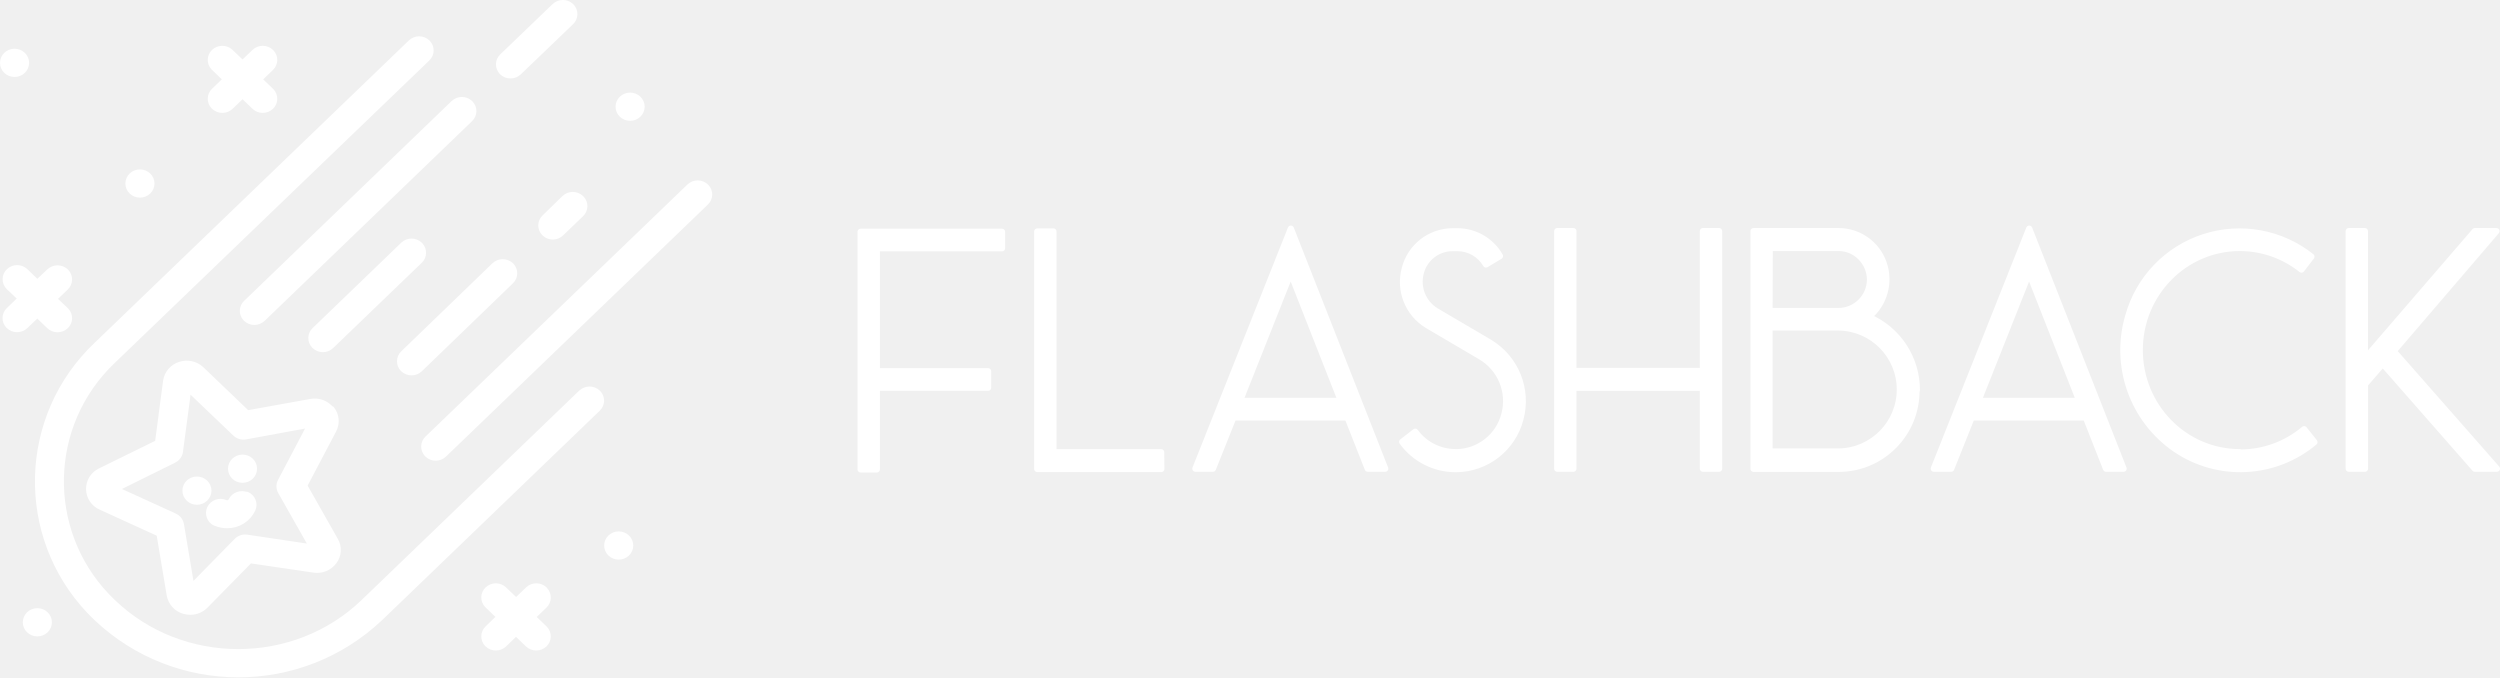
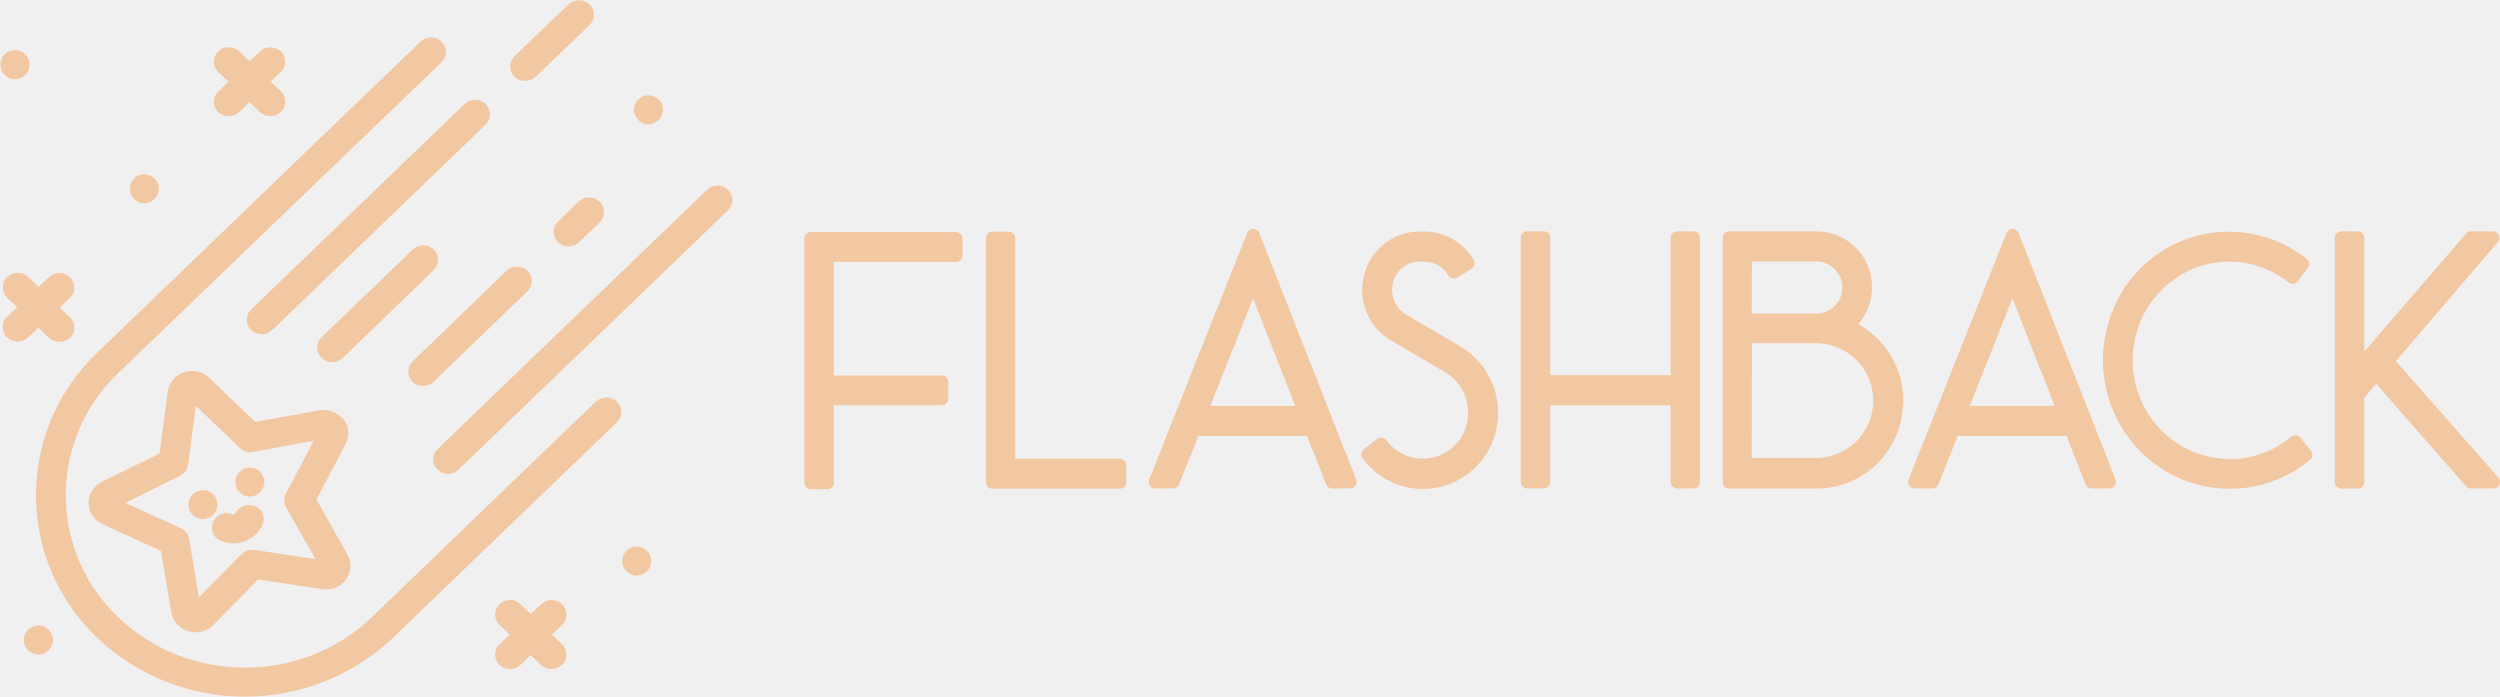
- <svg xmlns="http://www.w3.org/2000/svg" id="Layer_1" data-name="Layer 1" viewBox="0 0 795.17 215.44">
+ <svg xmlns="http://www.w3.org/2000/svg" id="Layer_1" data-name="Layer 1" viewBox="0 0 773.17 215.44">
  <defs>
    <style>
      .cls-1 {
-         fill: #fff;
-         stroke: #fff;
-         stroke-linecap: round;
-         stroke-linejoin: round;
-         stroke-width: 2px;
+         fill: #f2c8a2;
      }
    </style>
  </defs>
-   <g id="Layer_1-2" data-name="Layer 1">
+   <g id="Layer_1-2" data-name="Layer 1-2">
    <g>
-       <path class="cls-1" d="M28.87,103.72a3.74,3.74,0,0,0,5.13,0,3.39,3.39,0,0,0,.14-4.79L34,98.79l-3.86-3.68L34,91.4a3.4,3.4,0,0,0,.13-4.81L34,86.46a3.74,3.74,0,0,0-5.13,0L25,90.11l-3.86-3.72a3.72,3.72,0,0,0-5.12,0,3.4,3.4,0,0,0-.13,4.81l.13.13L19.89,95,16,98.76a3.39,3.39,0,0,0-.14,4.79l.14.14a3.72,3.72,0,0,0,5.12,0L25,100Z" transform="translate(-13.13 -0.05)" />
-       <path class="cls-1" d="M186.28,187.61a3.72,3.72,0,0,0-5.13,0l-3.86,3.71-3.89-3.71a3.7,3.7,0,0,0-5.12,0,3.39,3.39,0,0,0-.14,4.79l.14.14,3.86,3.72L168.28,200a3.4,3.4,0,0,0-.13,4.81l.13.13a3.72,3.72,0,0,0,5.12,0l3.86-3.72,3.86,3.72a3.74,3.74,0,0,0,5.13,0,3.4,3.4,0,0,0,.13-4.81l-.13-.13-3.85-3.71,3.86-3.72a3.39,3.39,0,0,0,.14-4.79l-.14-.14Z" transform="translate(-13.13 -0.05)" />
-       <path class="cls-1" d="M81.29,33.94a3.74,3.74,0,0,0,5.13,0l3.86-3.72,3.86,3.72a3.72,3.72,0,0,0,5.12,0,3.4,3.4,0,0,0,.13-4.81L99.26,29,95.4,25.29l3.86-3.72a3.39,3.39,0,0,0,.14-4.79l-.14-.14a3.72,3.72,0,0,0-5.12,0l-3.86,3.71L86.4,16.64a3.74,3.74,0,0,0-5.13,0,3.39,3.39,0,0,0-.14,4.79l.14.14,3.86,3.72L81.27,29a3.4,3.4,0,0,0-.13,4.81l.13.13Z" transform="translate(-13.13 -0.05)" />
-       <ellipse class="cls-1" cx="11.88" cy="197.93" rx="3.63" ry="3.49" />
-       <ellipse class="cls-1" cx="44.51" cy="58.37" rx="3.63" ry="3.49" />
-       <ellipse class="cls-1" cx="4.63" cy="19.99" rx="3.63" ry="3.49" />
-       <ellipse class="cls-1" cx="196.79" cy="173.51" rx="3.63" ry="3.49" />
-       <ellipse class="cls-1" cx="200.42" cy="33.94" rx="3.63" ry="3.49" />
-       <path class="cls-1" d="M198.06,125l-69.23,66.62c-22,21.18-57.84,21.18-79.86,0A53,53,0,0,1,47,116.7q.94-1,1.93-1.93L149,18.55a3.39,3.39,0,0,0,.14-4.79l-.14-.14a3.72,3.72,0,0,0-5.12,0l-100,96.22a59.76,59.76,0,0,0-2.24,84.48q1.09,1.15,2.24,2.24a65.57,65.57,0,0,0,90.11,0l69.22-66.61a3.4,3.4,0,0,0,.13-4.81l-.13-.13a3.72,3.72,0,0,0-5.12,0Z" transform="translate(-13.13 -0.05)" />
-       <path class="cls-1" d="M175.5,24a3.67,3.67,0,0,0,2.56-1L194.73,7a3.41,3.41,0,0,0,.12-4.82l-.12-.12a3.74,3.74,0,0,0-5.13,0l-16.66,16a3.4,3.4,0,0,0-.13,4.81l.13.13A3.68,3.68,0,0,0,175.5,24Z" transform="translate(-13.13 -0.05)" />
-       <path class="cls-1" d="M91.47,101.39a3.74,3.74,0,0,0,5.13,0l66-63.54a3.41,3.41,0,0,0,.12-4.82l-.12-.12a3.74,3.74,0,0,0-5.13,0l-66,63.55a3.39,3.39,0,0,0-.14,4.79l.14.14Z" transform="translate(-13.13 -0.05)" />
-       <path class="cls-1" d="M192.74,63.11l-6.34,6.18a3.39,3.39,0,0,0-.14,4.79l.14.14a3.7,3.7,0,0,0,5.12,0l6.38-6.14a3.39,3.39,0,0,0,.14-4.79l-.14-.14A3.72,3.72,0,0,0,192.74,63.11Z" transform="translate(-13.13 -0.05)" />
-       <path class="cls-1" d="M141.46,117.43a3.74,3.74,0,0,0,5.13,0l29-28a3.4,3.4,0,0,0,.12-4.81l-.12-.12a3.74,3.74,0,0,0-5.13,0l-29,28a3.41,3.41,0,0,0-.12,4.82l.12.12Z" transform="translate(-13.13 -0.05)" />
-       <path class="cls-1" d="M146.59,77.95a3.74,3.74,0,0,0-5.13,0l-28.2,27.16a3.39,3.39,0,0,0-.14,4.79l.14.14a3.71,3.71,0,0,0,5.13,0l28.2-27.14a3.39,3.39,0,0,0,.14-4.79l-.14-.14Z" transform="translate(-13.13 -0.05)" />
-       <path class="cls-1" d="M237.6,59.45a3.72,3.72,0,0,0-5.12,0l-83.33,80.18a3.4,3.4,0,0,0-.12,4.81l.12.12a3.71,3.71,0,0,0,5.13,0L237.6,64.38a3.39,3.39,0,0,0,.14-4.79Z" transform="translate(-13.13 -0.05)" />
-       <path class="cls-1" d="M118.45,130.35a6.61,6.61,0,0,0-6.45-2.42l-20.26,3.65-14.62-14a6.69,6.69,0,0,0-6.72-1.47A6.35,6.35,0,0,0,66,121.26L63.4,140.93l-18.33,9a6.2,6.2,0,0,0,.18,11.31l18.62,8.5,3.28,19.58a6.37,6.37,0,0,0,4.54,5,6.91,6.91,0,0,0,2,.28,6.6,6.6,0,0,0,4.74-2l14.16-14.41,20.36,3a6.63,6.63,0,0,0,6.37-2.6,6,6,0,0,0,.39-6.65l-9.87-17.42,9.31-17.69a6.09,6.09,0,0,0-.6-6.63Zm-16,22.81a3.33,3.33,0,0,0,.06,3.24l10.1,17.83-20.89-3.12a3.68,3.68,0,0,0-3.19,1L74,186.92l-3.35-20a3.5,3.5,0,0,0-2-2.6l-19.07-8.7L68.4,146.3a3.51,3.51,0,0,0,1.94-2.65L73,123.5l15,14.33a3.71,3.71,0,0,0,3.22,1L112,135Z" transform="translate(-13.13 -0.05)" />
-       <ellipse class="cls-1" cx="77.14" cy="149.08" rx="3.62" ry="3.49" />
-       <ellipse class="cls-1" cx="62.64" cy="156.06" rx="3.62" ry="3.49" />
-       <path class="cls-1" d="M91.55,157.58a3.67,3.67,0,0,0-4.79,1.74,1.5,1.5,0,0,1-2,.71h0a3.7,3.7,0,0,0-4.8,1.74,3.45,3.45,0,0,0,1.7,4.57l.11,0a9,9,0,0,0,3.63.72,8.78,8.78,0,0,0,8-5,3.43,3.43,0,0,0-1.68-4.55l-.14-.06Z" transform="translate(-13.13 -0.05)" />
+       <g>
+         <path class="cls-1" d="M15.74,103.67a3.74,3.74,0,0,0,5.13,0A3.39,3.39,0,0,0,21,98.88l-.14-.14L17,95.06l3.86-3.71A3.41,3.41,0,0,0,21,86.54h0l-.13-.13a3.74,3.74,0,0,0-5.13,0l-3.87,3.65L8,86.34a3.72,3.72,0,0,0-5.12,0,3.41,3.41,0,0,0-.13,4.81h0l.13.13L6.76,95,2.87,98.71a3.39,3.39,0,0,0-.14,4.79l.14.14a3.72,3.72,0,0,0,5.12,0L11.87,100Z" transform="translate(0 0.01)" />
+         <path class="cls-1" d="M18.3,105.69a4.74,4.74,0,0,1-3.25-1.29h0l-3.18-3.06-3.19,3a4.73,4.73,0,0,1-6.5,0L2,104.21A4.41,4.41,0,0,1,2.18,98l3.13-3-3.26-3.1,0-.06a4.41,4.41,0,0,1,.2-6.19,4.74,4.74,0,0,1,6.5,0l3.18,3.07,3.17-3a4.75,4.75,0,0,1,6.51,0l.15.15a4.42,4.42,0,0,1-.15,6.25l-3.1,3,3.26,3.11a4.41,4.41,0,0,1-.16,6.23A4.76,4.76,0,0,1,18.3,105.69ZM16.43,103a2.74,2.74,0,0,0,3.75,0,2.38,2.38,0,0,0,.1-3.37l-.12-.12-3.84-3.67a1,1,0,0,1-.31-.72,1,1,0,0,1,.31-.72l3.86-3.71a2.41,2.41,0,0,0,.1-3.4l-.12-.11a2.73,2.73,0,0,0-3.73,0l-3.87,3.65a1,1,0,0,1-1.38,0L7.32,87.06a2.72,2.72,0,0,0-3.74,0,2.4,2.4,0,0,0-.1,3.39l.12.11,3.85,3.65a1,1,0,0,1,0,1.45L3.56,99.43a2.39,2.39,0,0,0-.1,3.38l.12.12a2.7,2.7,0,0,0,3.72,0l3.88-3.68a1,1,0,0,1,1.38,0Z" transform="translate(0 0.01)" />
+       </g>
+       <g>
+         <path class="cls-1" d="M173.15,187.56a3.72,3.72,0,0,0-5.13,0l-3.86,3.71-3.89-3.71a3.7,3.7,0,0,0-5.12,0,3.39,3.39,0,0,0-.14,4.79l.14.14,3.86,3.72L155.15,200a3.41,3.41,0,0,0-.13,4.81h0l.13.13a3.72,3.72,0,0,0,5.12,0l3.86-3.72,3.86,3.72a3.74,3.74,0,0,0,5.13,0,3.41,3.41,0,0,0,.13-4.81h0l-.13-.13-3.85-3.71,3.86-3.72a3.39,3.39,0,0,0,.14-4.79l-.14-.14Z" transform="translate(0 0.01)" />
+         <path class="cls-1" d="M157.71,206.91a4.72,4.72,0,0,1-3.25-1.29l-.13-.14,0,0a4.41,4.41,0,0,1,.15-6.24l3.11-3-3.27-3.15a4.42,4.42,0,0,1,.16-6.23,4.69,4.69,0,0,1,6.5,0l3.2,3,3.17-3a4.72,4.72,0,0,1,6.51,0,1.25,1.25,0,0,1,.18.24,4.41,4.41,0,0,1-.2,6.18l-3.11,3,3.25,3.13,0,0a4.41,4.41,0,0,1-.18,6.21,4.75,4.75,0,0,1-6.51,0l-3.17-3.06L161,205.61A4.68,4.68,0,0,1,157.71,206.91Zm-2-2.86.13.13a2.7,2.7,0,0,0,3.72,0l3.86-3.71a1,1,0,0,1,1.38,0l3.86,3.72a2.74,2.74,0,0,0,3.75,0,2.36,2.36,0,0,0,.75-1.67,2.39,2.39,0,0,0-.65-1.72l0,0-.1-.09-3.83-3.7a1,1,0,0,1,0-1.44l3.86-3.72a2.39,2.39,0,0,0,.1-3.38l-.12-.12a1.83,1.83,0,0,1-.13-.16,2.71,2.71,0,0,0-3.58.14L164.85,192a1,1,0,0,1-1.38,0l-3.89-3.71a2.71,2.71,0,0,0-3.74,0,2.39,2.39,0,0,0-.1,3.38l.12.12,3.84,3.71a1,1,0,0,1,.31.72,1,1,0,0,1-.3.72l-3.86,3.74a2.39,2.39,0,0,0-.12,3.38Z" transform="translate(0 0.01)" />
+       </g>
+       <g>
+         <path class="cls-1" d="M68.16,33.89a3.74,3.74,0,0,0,5.13,0l3.86-3.72L81,33.89a3.72,3.72,0,0,0,5.12,0,3.41,3.41,0,0,0,.13-4.81h0L86.13,29l-3.86-3.71,3.86-3.72a3.39,3.39,0,0,0,.14-4.79l-.14-.14a3.72,3.72,0,0,0-5.12,0L77.15,20.3l-3.88-3.71a3.74,3.74,0,0,0-5.13,0A3.39,3.39,0,0,0,68,21.38l.14.14L72,25.24,68.14,29A3.41,3.41,0,0,0,68,33.76h0l.13.13Z" transform="translate(0 0.01)" />
+         <path class="cls-1" d="M83.57,35.91a4.72,4.72,0,0,1-3.25-1.29l-3.17-3.06L74,34.61a4.74,4.74,0,0,1-6.38.12,1.09,1.09,0,0,1-.17-.13l-.13-.13,0,0a4.41,4.41,0,0,1,.18-6.21l3.11-3-3.27-3.15a4.41,4.41,0,0,1,.16-6.23,4.75,4.75,0,0,1,6.51,0l3.19,3.05,3.17-3a4.73,4.73,0,0,1,6.5,0L87,16a4.41,4.41,0,0,1-.16,6.23l-3.11,3L87,28.37l.06.06a4.4,4.4,0,0,1-.2,6.19A4.72,4.72,0,0,1,83.57,35.91Zm-6.42-6.74a1,1,0,0,1,.69.28l3.86,3.72a2.72,2.72,0,0,0,3.74,0,2.4,2.4,0,0,0,.11-3.38l-.13-.12L81.58,26a1,1,0,0,1,0-1.44l3.86-3.72a2.39,2.39,0,0,0,.1-3.38l-.12-.12a2.7,2.7,0,0,0-3.72,0L77.84,21a1,1,0,0,1-1.38,0l-3.88-3.71a2.74,2.74,0,0,0-3.75,0,2.38,2.38,0,0,0-.1,3.37l.12.12,3.84,3.71a1,1,0,0,1,0,1.44l-3.86,3.71a2.42,2.42,0,0,0-.1,3.4h0l.11.08a2.74,2.74,0,0,0,3.75,0l3.86-3.71A1,1,0,0,1,77.15,29.17Z" transform="translate(0 0.01)" />
+       </g>
+       <g>
+         <ellipse class="cls-1" cx="11.88" cy="197.94" rx="3.63" ry="3.49" />
+         <path class="cls-1" d="M11.88,202.42a4.49,4.49,0,1,1,0-9,4.49,4.49,0,1,1,0,9Zm0-7a2.49,2.49,0,1,0,0,5,2.49,2.49,0,1,0,0-5Z" transform="translate(0 0.01)" />
+       </g>
+       <g>
+         <ellipse class="cls-1" cx="44.51" cy="58.38" rx="3.63" ry="3.49" />
+         <path class="cls-1" d="M44.51,62.86a4.49,4.49,0,1,1,4.63-4.49A4.57,4.57,0,0,1,44.51,62.86Zm0-7a2.49,2.49,0,1,0,2.63,2.49A2.57,2.57,0,0,0,44.51,55.88Z" transform="translate(0 0.01)" />
+       </g>
+       <g>
+         <ellipse class="cls-1" cx="4.63" cy="20" rx="3.63" ry="3.49" />
+         <path class="cls-1" d="M4.63,24.48a4.49,4.49,0,1,1,0-9,4.49,4.49,0,1,1,0,9Zm0-7a2.49,2.49,0,1,0,0,5,2.49,2.49,0,1,0,0-5Z" transform="translate(0 0.01)" />
+       </g>
+       <g>
+         <ellipse class="cls-1" cx="196.79" cy="173.52" rx="3.63" ry="3.49" />
+         <path class="cls-1" d="M196.79,178a4.49,4.49,0,1,1,4.63-4.49A4.57,4.57,0,0,1,196.79,178Zm0-7a2.49,2.49,0,1,0,2.63,2.49A2.57,2.57,0,0,0,196.79,171Z" transform="translate(0 0.01)" />
+       </g>
+       <g>
+         <ellipse class="cls-1" cx="200.42" cy="33.95" rx="3.63" ry="3.49" />
+         <path class="cls-1" d="M200.42,38.43a4.49,4.49,0,1,1,4.63-4.49A4.57,4.57,0,0,1,200.42,38.43Zm0-7a2.49,2.49,0,1,0,2.63,2.49A2.57,2.57,0,0,0,200.42,31.45Z" transform="translate(0 0.01)" />
+       </g>
+       <g>
+         <path class="cls-1" d="M184.93,125,115.7,191.57c-22,21.18-57.84,21.18-79.86,0a53,53,0,0,1-2-74.92c.63-.67,1.27-1.31,1.93-1.93L135.87,18.5a3.39,3.39,0,0,0,.14-4.79l-.14-.14a3.72,3.72,0,0,0-5.12,0l-100,96.22a59.75,59.75,0,0,0-2.24,84.48c.73.77,1.47,1.51,2.24,2.24a65.57,65.57,0,0,0,90.11,0l69.22-66.61a3.41,3.41,0,0,0,.13-4.81h0l-.13-.13a3.72,3.72,0,0,0-5.12,0Z" transform="translate(0 0.01)" />
+         <path class="cls-1" d="M75.8,215.43a66.38,66.38,0,0,1-45.74-18.19c-.78-.74-1.54-1.51-2.28-2.28a60.84,60.84,0,0,1,2.28-85.9l100-96.21a4.73,4.73,0,0,1,6.5,0l.16.16a4.42,4.42,0,0,1-.16,6.23L36.49,115.44c-.65.61-1.28,1.25-1.89,1.89a52.06,52.06,0,0,0,1.93,73.51c21.65,20.83,56.85,20.83,78.48,0l69.23-66.62a.83.83,0,0,1,.21-.16,4.73,4.73,0,0,1,6.32.16l.15.15a4.42,4.42,0,0,1-.15,6.25l-69.22,66.6A66.4,66.4,0,0,1,75.8,215.43ZM133.32,13.55a2.68,2.68,0,0,0-1.88.75l-100,96.21a58.82,58.82,0,0,0-2.2,83.07c.7.75,1.44,1.49,2.2,2.2a64.59,64.59,0,0,0,88.73,0l69.22-66.6a2.41,2.41,0,0,0,.1-3.4l-.12-.11a2.7,2.7,0,0,0-3.72,0l-.18.13-69.08,66.47c-22.39,21.56-58.83,21.56-81.24,0a54.07,54.07,0,0,1-2-76.33c.64-.67,1.3-1.34,2-2L135.18,17.78a2.39,2.39,0,0,0,.1-3.38l-.12-.12A2.65,2.65,0,0,0,133.32,13.55Z" transform="translate(0 0.01)" />
+       </g>
+       <g>
+         <path class="cls-1" d="M162.37,24a3.68,3.68,0,0,0,2.56-1L181.6,7a3.41,3.41,0,0,0,.12-4.82L181.6,2a3.74,3.74,0,0,0-5.13,0L159.81,18a3.41,3.41,0,0,0-.13,4.81h0l.13.13A3.68,3.68,0,0,0,162.37,24Z" transform="translate(0 0.01)" />
+         <path class="cls-1" d="M162.41,25h-.08a4.68,4.68,0,0,1-3.21-1.27l-.15-.15,0,0h0a4.4,4.4,0,0,1,.17-6.22l16.66-16a4.74,4.74,0,0,1,6.51,0l.14.14a4.42,4.42,0,0,1-.14,6.25l-16.67,16A4.64,4.64,0,0,1,162.41,25Zm0-2h0a2.63,2.63,0,0,0,1.83-.73l16.67-16A2.42,2.42,0,0,0,181,2.82l-.11-.1a2.72,2.72,0,0,0-3.73,0l-16.66,16a2.4,2.4,0,0,0-.75,1.68,2.35,2.35,0,0,0,.65,1.71l.12.12a2.68,2.68,0,0,0,1.84.71Z" transform="translate(0 0.01)" />
+       </g>
+       <g>
+         <path class="cls-1" d="M78.34,101.34a3.74,3.74,0,0,0,5.13,0l66-63.54a3.41,3.41,0,0,0,.12-4.82l-.12-.12a3.74,3.74,0,0,0-5.13,0l-66,63.55a3.39,3.39,0,0,0-.14,4.79Z" transform="translate(0 0.01)" />
+         <path class="cls-1" d="M80.9,103.35a4.71,4.71,0,0,1-3.25-1.28l0,0-.14-.14a4.42,4.42,0,0,1,.16-6.23l66-63.54a4.75,4.75,0,0,1,6.51,0l.14.14a4.42,4.42,0,0,1-.14,6.25l-66,63.54A4.74,4.74,0,0,1,80.9,103.35ZM79,100.62a2.75,2.75,0,0,0,3.75,0l66-63.53a2.42,2.42,0,0,0,.09-3.41l-.11-.1a2.71,2.71,0,0,0-3.73,0L79,97.13a2.39,2.39,0,0,0-.1,3.38Z" transform="translate(0 0.01)" />
+       </g>
+       <g>
+         <path class="cls-1" d="M179.61,63.06l-6.34,6.18a3.39,3.39,0,0,0-.14,4.79l.14.14a3.7,3.7,0,0,0,5.12,0L184.77,68a3.39,3.39,0,0,0,.14-4.79l-.14-.14A3.71,3.71,0,0,0,179.61,63.06Z" transform="translate(0 0.01)" />
+         <path class="cls-1" d="M175.83,76.2a4.65,4.65,0,0,1-3.25-1.31l-.16-.15a4.41,4.41,0,0,1,.16-6.23l6.33-6.17h0a4.7,4.7,0,0,1,6.55.06l.15.14a4.41,4.41,0,0,1-.16,6.23l-6.38,6.13A4.65,4.65,0,0,1,175.83,76.2Zm4.47-12.42L174,70a2.38,2.38,0,0,0-.11,3.38l.12.12a2.69,2.69,0,0,0,3.72,0l6.38-6.14a2.39,2.39,0,0,0,.1-3.38l-.12-.12A2.71,2.71,0,0,0,180.3,63.78Z" transform="translate(0 0.01)" />
+       </g>
+       <g>
+         <path class="cls-1" d="M128.33,117.38a3.74,3.74,0,0,0,5.13,0l29-28a3.4,3.4,0,0,0,.12-4.81h0l-.12-.12a3.74,3.74,0,0,0-5.13,0l-29,28a3.41,3.41,0,0,0-.12,4.82l.12.12Z" transform="translate(0 0.01)" />
+         <path class="cls-1" d="M130.89,119.39a4.64,4.64,0,0,1-3.14-1.19l-.13-.1-.12-.12a4.42,4.42,0,0,1,.14-6.25l29-28a4.74,4.74,0,0,1,6.51,0l.14.14,0,0a4.38,4.38,0,0,1-.18,6.19l-29,28A4.74,4.74,0,0,1,130.89,119.39Zm-1.94-2.8.07.06a2.74,2.74,0,0,0,3.75,0l29-28a2.4,2.4,0,0,0,.75-1.68,2.44,2.44,0,0,0-.66-1.72l-.11-.1a2.72,2.72,0,0,0-3.73,0l-29,28a2.42,2.42,0,0,0-.09,3.41Z" transform="translate(0 0.01)" />
+       </g>
+       <g>
+         <path class="cls-1" d="M133.46,77.9a3.74,3.74,0,0,0-5.13,0l-28.2,27.16a3.39,3.39,0,0,0-.14,4.79l.14.14a3.72,3.72,0,0,0,5.13,0l28.2-27.14a3.39,3.39,0,0,0,.14-4.79l-.14-.14Z" transform="translate(0 0.01)" />
+         <path class="cls-1" d="M102.69,112a4.65,4.65,0,0,1-3.25-1.31l-.16-.16a4.39,4.39,0,0,1,.16-6.22l28.2-27.15a4.74,4.74,0,0,1,6.51,0l.13.15,0,0a4.41,4.41,0,0,1-.16,6.23L106,110.71A4.7,4.7,0,0,1,102.69,112ZM130.9,77.88a2.71,2.71,0,0,0-1.88.75l-28.2,27.15a2.39,2.39,0,0,0-.1,3.38l.12.13a2.71,2.71,0,0,0,3.73,0l28.2-27.14a2.39,2.39,0,0,0,.1-3.38l-.12-.12-.08-.09A2.7,2.7,0,0,0,130.9,77.88Z" transform="translate(0 0.01)" />
+       </g>
+       <g>
+         <path class="cls-1" d="M224.47,59.4a3.72,3.72,0,0,0-5.12,0L136,139.58a3.4,3.4,0,0,0-.12,4.81h0l.12.12a3.72,3.72,0,0,0,5.13,0l83.32-80.18a3.39,3.39,0,0,0,.14-4.79Z" transform="translate(0 0.01)" />
+         <path class="cls-1" d="M138.58,146.54a4.65,4.65,0,0,1-3.25-1.31l-.14-.13a4.4,4.4,0,0,1-1.23-3.17,4.36,4.36,0,0,1,1.37-3.07l83.33-80.18a4.73,4.73,0,0,1,6.5,0l0,0,.14.14a4.41,4.41,0,0,1-.16,6.23l-83.32,80.17A4.66,4.66,0,0,1,138.58,146.54Zm83.33-87.16a2.7,2.7,0,0,0-1.87.75L136.71,140.3A2.4,2.4,0,0,0,136,142a2.44,2.44,0,0,0,.66,1.72l.11.1a2.7,2.7,0,0,0,3.73,0l83.32-80.18a2.39,2.39,0,0,0,.1-3.38l-.11-.11A2.67,2.67,0,0,0,221.91,59.38Z" transform="translate(0 0.01)" />
+       </g>
+       <g>
+         <path class="cls-1" d="M105.32,130.3a6.61,6.61,0,0,0-6.45-2.42l-20.26,3.65L64,117.53a6.69,6.69,0,0,0-6.72-1.47,6.35,6.35,0,0,0-4.4,5.15l-2.6,19.67-18.33,9a6.21,6.21,0,0,0,.18,11.31l18.62,8.5L54,189.27a6.35,6.35,0,0,0,4.54,5,6.76,6.76,0,0,0,2,.28,6.59,6.59,0,0,0,4.74-2l14.16-14.41,20.36,3a6.62,6.62,0,0,0,6.37-2.6,6,6,0,0,0,.39-6.65l-9.87-17.42L106,136.78a6.09,6.09,0,0,0-.6-6.63Zm-16,22.81a3.33,3.33,0,0,0,.06,3.24l10.1,17.83-20.89-3.12a3.69,3.69,0,0,0-3.19,1L60.87,186.87l-3.35-20a3.49,3.49,0,0,0-2-2.6l-19.07-8.7,18.82-9.32a3.51,3.51,0,0,0,1.94-2.65l2.66-20.15,15,14.33a3.72,3.72,0,0,0,3.22,1L98.87,135Z" transform="translate(0 0.01)" />
+         <path class="cls-1" d="M60.5,195.55a7.94,7.94,0,0,1-2.22-.32A7.4,7.4,0,0,1,53,189.45l-3.2-19.07L31.71,162.1A7.2,7.2,0,0,1,31.52,149l17.83-8.75,2.53-19.14a7.4,7.4,0,0,1,5.09-6,7.7,7.7,0,0,1,7.71,1.7l14.25,13.66,19.76-3.56a7.54,7.54,0,0,1,7,2.29.92.92,0,0,1,.52.34,7.08,7.08,0,0,1,.7,7.72l-9.05,17.2,9.6,17a7,7,0,0,1-.46,7.74,7.6,7.6,0,0,1-7.33,3L79.82,179.2,66,193.25a7.63,7.63,0,0,1-5.44,2.3Zm-1.09-78.84a5.74,5.74,0,0,0-1.82.3,5.37,5.37,0,0,0-3.73,4.34L51.26,141a1,1,0,0,1-.55.77l-18.33,9a5.19,5.19,0,0,0,.14,9.49l18.64,8.51a1,1,0,0,1,.57.75L55,189.1a5.41,5.41,0,0,0,3.82,4.21,6.27,6.27,0,0,0,1.72.24h0a5.63,5.63,0,0,0,4-1.7l14.17-14.41a1,1,0,0,1,.86-.29l20.36,3a5.62,5.62,0,0,0,5.42-2.21,5,5,0,0,0,.33-5.54L95.84,155a1,1,0,0,1,0-1l9.31-17.69a5.12,5.12,0,0,0-.18-5.08,1,1,0,0,1-.43-.31,5.57,5.57,0,0,0-5.47-2.06l-20.27,3.65a1,1,0,0,1-.87-.26l-14.62-14A5.71,5.71,0,0,0,59.41,116.71Zm1.46,71.16a.79.79,0,0,1-.3-.05,1,1,0,0,1-.69-.78l-3.35-20a2.48,2.48,0,0,0-1.42-1.86L36,156.48a1,1,0,0,1,0-1.81l18.82-9.32a2.5,2.5,0,0,0,1.39-1.89l2.66-20.14a1,1,0,0,1,1.68-.59l15,14.33a2.72,2.72,0,0,0,2.36.73L98.69,134a1,1,0,0,1,1,.39,1,1,0,0,1,.08,1.06l-9.55,18.16h0a2.35,2.35,0,0,0,0,2.27l10.11,17.84a1,1,0,0,1-1,1.48l-20.89-3.12a2.68,2.68,0,0,0-2.34.72l-14.52,14.8A1,1,0,0,1,60.87,187.87ZM38.78,155.53l17.16,7.83a4.52,4.52,0,0,1,2.57,3.34l3,18.07,13.16-13.41a4.73,4.73,0,0,1,4.07-1.29l18.84,2.82-9.09-16a4.3,4.3,0,0,1-.07-4.2L97,136.31l-18.76,3.45a4.73,4.73,0,0,1-4.1-1.26l-13.57-13-2.4,18.2a4.52,4.52,0,0,1-2.49,3.42Zm50.54-2.42h0Z" transform="translate(0 0.01)" />
+       </g>
+       <g>
+         <ellipse class="cls-1" cx="77.14" cy="149.09" rx="3.62" ry="3.49" />
+         <path class="cls-1" d="M77.14,153.57a4.49,4.49,0,1,1,4.62-4.49A4.56,4.56,0,0,1,77.14,153.57Zm0-7a2.49,2.49,0,1,0,2.62,2.49A2.57,2.57,0,0,0,77.14,146.59Z" transform="translate(0 0.01)" />
+       </g>
+       <g>
+         <ellipse class="cls-1" cx="62.64" cy="156.07" rx="3.62" ry="3.49" />
+         <path class="cls-1" d="M62.64,160.55a4.49,4.49,0,1,1,4.62-4.49A4.56,4.56,0,0,1,62.64,160.55Zm0-7a2.49,2.49,0,1,0,2.62,2.49A2.57,2.57,0,0,0,62.64,153.57Z" transform="translate(0 0.01)" />
+       </g>
+       <g>
+         <path class="cls-1" d="M78.42,157.53a3.68,3.68,0,0,0-4.79,1.74,1.5,1.5,0,0,1-2,.71h0a3.7,3.7,0,0,0-4.8,1.74,3.45,3.45,0,0,0,1.7,4.57h.11a9,9,0,0,0,3.63.72,8.78,8.78,0,0,0,8-5,3.43,3.43,0,0,0-1.68-4.55l-.14-.06Z" transform="translate(0 0.01)" />
+         <path class="cls-1" d="M72.14,168a9.88,9.88,0,0,1-3.71-.72,1.17,1.17,0,0,1-.32-.09,4.46,4.46,0,0,1-2.19-5.9A4.7,4.7,0,0,1,72,159.06a.51.51,0,0,0,.7-.22,4.67,4.67,0,0,1,5.56-2.43,1,1,0,0,1,.55.07l.14.06a4.44,4.44,0,0,1,2.2,5.89A9.82,9.82,0,0,1,72.34,168Zm-3.35-2.71a1.09,1.09,0,0,1,.24.07,7.93,7.93,0,0,0,3.23.64h.06a7.82,7.82,0,0,0,7.05-4.43,2.43,2.43,0,0,0-.9-3.05.93.93,0,0,1-.46-.09,2.65,2.65,0,0,0-3.48,1.27A2.47,2.47,0,0,1,73.11,161a2.44,2.44,0,0,1-1.91-.1,2.69,2.69,0,0,0-3.47,1.29A2.43,2.43,0,0,0,68.79,165.3Z" transform="translate(0 0.01)" />
+       </g>
    </g>
  </g>
  <g id="Layer_2" data-name="Layer 2">
    <g>
-       <path class="cls-1" d="M292,149.34h-5.12V73.79h44.94V79H292v39.15H327.4v5.21H292Z" transform="translate(-13.13 -0.05)" />
-       <path class="cls-1" d="M382.49,149.2H343.06V73.69h5.11V143.9h34.27Z" transform="translate(-13.13 -0.05)" />
-       <path class="cls-1" d="M393.36,149.11,423.71,72.8l30,76.31h-5.54l-6.43-16.3H405.44l-6.53,16.3Zm14.14-21.53h32.16l-16-40.7Z" transform="translate(-13.13 -0.05)" />
-       <path class="cls-1" d="M476.37,143.9a16,16,0,0,0,15.29-12.1,16.4,16.4,0,0,0-7.51-18.3l-17-10a16.09,16.09,0,0,1-7.19-18,15.76,15.76,0,0,1,15.13-11.87h1.63a15.6,15.6,0,0,1,13.49,7.87l-4.44,2.66a10.47,10.47,0,0,0-9-5.21h-1.63A10.42,10.42,0,0,0,465,86.89,10.9,10.9,0,0,0,469.92,99l17,10a21.75,21.75,0,0,1,9.79,24.3,21.26,21.26,0,0,1-20.43,15.95H476a21,21,0,0,1-16.86-8.65l4.13-3.22A15.89,15.89,0,0,0,476,143.88Z" transform="translate(-13.13 -0.05)" />
-       <path class="cls-1" d="M513.56,123.37v25.74h-5.11V73.58h5.11v44.47h41.23V73.58h5.11v75.53h-5.11V123.37Z" transform="translate(-13.13 -0.05)" />
-       <path class="cls-1" d="M622.68,124.15a24.76,24.76,0,0,1-24.49,25h-27.3V73.58H598a15.17,15.17,0,0,1,14.25,10.2,15.53,15.53,0,0,1-4.79,17.08,25.24,25.24,0,0,1,15.34,23.29ZM575.94,99h22a10.09,10.09,0,0,0,10-10A10.21,10.21,0,0,0,605,81.9a9.81,9.81,0,0,0-7-3H576Zm0,44.68h22.18a19.75,19.75,0,0,0,0-39.49H575.94Z" transform="translate(-13.13 -0.05)" />
-       <path class="cls-1" d="M628.22,149.11,658.56,72.8l30,76.31H683l-6.42-16.3H640.26l-6.52,16.3Zm14.14-21.53h32.16l-16-40.7Z" transform="translate(-13.13 -0.05)" />
-       <path class="cls-1" d="M725.79,144A31.47,31.47,0,0,0,746,136.58l3.26,4.1a36.67,36.67,0,0,1-44.16,2.22,38.2,38.2,0,0,1-15-42.37,36.7,36.7,0,0,1,58.2-18.85l-3.15,4.1a31.53,31.53,0,0,0-19.58-6.88c-17.62,0-31.87,14.53-31.87,32.49s14.25,32.5,31.87,32.5Z" transform="translate(-13.13 -0.05)" />
-       <path class="cls-1" d="M774.45,111.73l32.85,37.38h-7L771,115.72l-5.66,6.54v26.85H760.2V73.58h5.11v40.59l35-40.59h6.85Z" transform="translate(-13.13 -0.05)" />
+       <g>
+         <path class="cls-1" d="M255.87,149.29h-5.12V73.74h44.94V79H255.87V118.1h35.4v5.21h-35.4Z" transform="translate(0 0.01)" />
+         <path class="cls-1" d="M255.87,151.29h-5.12a2,2,0,0,1-2-2V73.74a2,2,0,0,1,2-2h44.94a2,2,0,0,1,2,2V79a2,2,0,0,1-2,2H257.87V116.1h33.4a2,2,0,0,1,2,2v5.21a2,2,0,0,1-2,2h-33.4v24A2,2,0,0,1,255.87,151.29Zm-3.12-4h1.12v-24a2,2,0,0,1,2-2h33.4V120.1h-33.4a2,2,0,0,1-2-2V79a2,2,0,0,1,2-2h37.82V75.74H252.75Z" transform="translate(0 0.01)" />
+       </g>
+       <g>
+         <path class="cls-1" d="M346.36,149.15H306.93V73.64H312v70.21h34.27Z" transform="translate(0 0.01)" />
+         <path class="cls-1" d="M346.36,151.15H306.93a2,2,0,0,1-2-2V73.64a2,2,0,0,1,2-2H312a2,2,0,0,1,2,2v68.21h32.27a2,2,0,0,1,2,2l.05,5.3a2,2,0,0,1-2,2Zm-37.43-4h35.41v-1.3H312a2,2,0,0,1-2-2V75.64h-1.11Z" transform="translate(0 0.01)" />
+       </g>
+       <g>
+         <path class="cls-1" d="M357.23,149.06l30.35-76.31,30,76.31H412l-6.43-16.3h-36.3l-6.53,16.3Zm14.14-21.53h32.16l-16-40.7Z" transform="translate(0 0.01)" />
+         <path class="cls-1" d="M417.58,151.06H412a2,2,0,0,1-1.86-1.27l-5.93-15H370.66l-6,15a2,2,0,0,1-1.86,1.26h-5.55a2,2,0,0,1-1.86-2.74L385.72,72a2,2,0,0,1,1.86-1.26h0A2,2,0,0,1,389.44,72l30,76.31a2,2,0,0,1-1.86,2.73Zm-4.18-4h1.24L387.57,78.19l-27.39,68.87h1.25l6-15a2,2,0,0,1,1.86-1.26h36.3a2,2,0,0,1,1.86,1.27Zm-9.87-17.53H371.37a2,2,0,0,1-1.86-2.74l16.16-40.7a2.06,2.06,0,0,1,1.86-1.26,2,2,0,0,1,1.86,1.27l16,40.7a2,2,0,0,1-1.86,2.73Zm-29.21-4h26.27L387.52,92.27Z" transform="translate(0 0.01)" />
+       </g>
+       <g>
+         <path class="cls-1" d="M440.24,143.85a16,16,0,0,0,15.29-12.1,16.41,16.41,0,0,0-7.51-18.3l-17-10a16.09,16.09,0,0,1-7.19-18A15.76,15.76,0,0,1,439,73.58h1.63a15.6,15.6,0,0,1,13.49,7.87l-4.44,2.66a10.47,10.47,0,0,0-9-5.21H439a10.41,10.41,0,0,0-10.14,7.94A10.9,10.9,0,0,0,433.79,99l17,10a21.75,21.75,0,0,1,9.79,24.3,21.26,21.26,0,0,1-20.43,15.95h-.28A21,21,0,0,1,423,140.55l4.13-3.22a15.9,15.9,0,0,0,12.73,6.5Z" transform="translate(0 0.01)" />
+         <path class="cls-1" d="M439.87,151.2a23.11,23.11,0,0,1-18.48-9.47,2,2,0,0,1,.39-2.76l4.13-3.22a2,2,0,0,1,1.51-.4,2,2,0,0,1,1.33.8,14,14,0,0,0,11.13,5.68l.39,0a14,14,0,0,0,13.32-10.59A14.46,14.46,0,0,0,447,115.17l-17-10a18.17,18.17,0,0,1-8.11-20.25,17.76,17.76,0,0,1,17-13.34h1.65a17.64,17.64,0,0,1,15.23,8.88,2,2,0,0,1-.71,2.71l-4.44,2.66a2,2,0,0,1-1.53.22,2,2,0,0,1-1.23-.94,8.51,8.51,0,0,0-7.28-4.21H439a8.41,8.41,0,0,0-8.18,6.42,9,9,0,0,0,4,9.92l17,10a23.84,23.84,0,0,1,10.71,26.54,23.27,23.27,0,0,1-22.34,17.43Zm-14-10.32a19.11,19.11,0,0,0,14,6.32h.27a19.26,19.26,0,0,0,18.49-14.45,19.84,19.84,0,0,0-8.88-22.09l-17-10a13,13,0,0,1-5.84-14.34A12.37,12.37,0,0,1,439,76.9h1.65a12.54,12.54,0,0,1,9.57,4.54l1-.63a13.66,13.66,0,0,0-10.67-5.23H439a13.77,13.77,0,0,0-13.19,10.36,14.15,14.15,0,0,0,6.29,15.8l17,10a18.46,18.46,0,0,1,8.43,20.53,18,18,0,0,1-17.19,13.59h-.14l-.37,0a17.91,17.91,0,0,1-12.92-5.73Z" transform="translate(0 0.01)" />
+       </g>
+       <g>
+         <path class="cls-1" d="M477.43,123.32v25.74h-5.11V73.53h5.11V118h41.23V73.53h5.11v75.53h-5.11V123.32Z" transform="translate(0 0.01)" />
+         <path class="cls-1" d="M523.77,151.06h-5.11a2,2,0,0,1-2-2V125.32H479.43v23.74a2,2,0,0,1-2,2h-5.11a2,2,0,0,1-2-2V73.53a2,2,0,0,1,2-2h5.11a2,2,0,0,1,2,2V116h37.23V73.53a2,2,0,0,1,2-2h5.11a2,2,0,0,1,2,2v75.53A2,2,0,0,1,523.77,151.06Zm-3.11-4h1.11V75.53h-1.11V118a2,2,0,0,1-2,2H477.43a2,2,0,0,1-2-2V75.53h-1.11v71.53h1.11V123.32a2,2,0,0,1,2-2h41.23a2,2,0,0,1,2,2Z" transform="translate(0 0.01)" />
+       </g>
+       <g>
+         <path class="cls-1" d="M586.55,124.1a24.77,24.77,0,0,1-24.49,25h-27.3V73.53h27.11a15.18,15.18,0,0,1,14.25,10.2,15.54,15.54,0,0,1-4.79,17.08,25.24,25.24,0,0,1,15.34,23.29ZM539.81,99h22a10.09,10.09,0,0,0,10-10,10.2,10.2,0,0,0-2.94-7.1,9.83,9.83,0,0,0-7-3h-22Zm0,44.68H562a19.75,19.75,0,0,0,0-39.49H539.81Z" transform="translate(0 0.01)" />
+         <path class="cls-1" d="M534.76,151.1a2,2,0,0,1-2-2V73.53a2,2,0,0,1,2-2h27.11A17.2,17.2,0,0,1,578,83.07a17.63,17.63,0,0,1-3.27,17.19,27.17,27.17,0,0,1,13.93,23.85,1.91,1.91,0,0,1-.12.68,26.8,26.8,0,0,1-26.47,26.31Zm2-4h25.3a22.8,22.8,0,0,0,22.49-23,2.15,2.15,0,0,1,.11-.68,23.18,23.18,0,0,0-14.11-20.79,2,2,0,0,1-.49-3.38,13.59,13.59,0,0,0,4.17-14.88,13.19,13.19,0,0,0-12.37-8.86h-25.1Zm3-1.47a2,2,0,0,1-2-2V104.14a2,2,0,0,1,2-2H562a21.75,21.75,0,0,1,0,43.49Zm2-4H562a17.75,17.75,0,0,0,0-35.49H541.81Zm-2-40.68a2,2,0,0,1-2-2l.06-20.1a2,2,0,0,1,2-2h22a11.91,11.91,0,0,1,8.44,3.61A12,12,0,0,1,561.83,101Zm2-4h20a8,8,0,0,0,5.64-13.7,7.86,7.86,0,0,0-5.59-2.4h-20Z" transform="translate(0 0.01)" />
+       </g>
+       <g>
+         <path class="cls-1" d="M592.09,149.06l30.34-76.31,30,76.31h-5.56l-6.42-16.3H604.13l-6.52,16.3Zm14.14-21.53h32.16l-16-40.7Z" transform="translate(0 0.01)" />
+         <path class="cls-1" d="M652.43,151.06h-5.56a2,2,0,0,1-1.86-1.27l-5.92-15H605.48l-6,15a2,2,0,0,1-1.86,1.26h-5.52a2,2,0,0,1-1.86-2.74L620.57,72a2,2,0,0,1,1.86-1.26h0A2,2,0,0,1,624.29,72l30,76.31a2,2,0,0,1-1.86,2.73Zm-4.2-4h1.26L622.42,78.19,595,147.06h1.22l6-15a2,2,0,0,1,1.86-1.26h36.32a2,2,0,0,1,1.86,1.27Zm-9.84-17.53H606.23a2,2,0,0,1-1.86-2.74l16.16-40.7a2,2,0,0,1,1.86-1.26h0a2,2,0,0,1,1.86,1.27l16,40.7a2,2,0,0,1-1.86,2.73Zm-29.21-4h26.27L622.38,92.27Z" transform="translate(0 0.01)" />
+       </g>
+       <g>
+         <path class="cls-1" d="M689.66,144a31.47,31.47,0,0,0,20.21-7.42l3.26,4.1A36.66,36.66,0,0,1,669,142.85a38.2,38.2,0,0,1-15-42.37,36.7,36.7,0,0,1,58.2-18.85L709,85.73a31.51,31.51,0,0,0-19.58-6.88c-17.62,0-31.87,14.53-31.87,32.49s14.25,32.5,31.87,32.5Z" transform="translate(0 0.01)" />
+         <path class="cls-1" d="M689.56,151.15a38.54,38.54,0,0,1-21.71-6.65,40.09,40.09,0,0,1-15.8-44.59,38.71,38.71,0,0,1,61.37-19.85,2,2,0,0,1,.34,2.79L710.61,87a2.07,2.07,0,0,1-1.35.77,2,2,0,0,1-1.49-.43,29.71,29.71,0,0,0-18.33-6.44c-16.47,0-29.87,13.68-29.87,30.49s13.4,30.5,29.87,30.5a2,2,0,0,1,.64.11,29.54,29.54,0,0,0,18.5-6.95,2,2,0,0,1,2.86.29l3.26,4.09a2,2,0,0,1-.29,2.78A38.63,38.63,0,0,1,689.56,151.15Zm-.23-75.51A34.76,34.76,0,0,0,655.9,101a36.09,36.09,0,0,0,14.2,40.18,34.83,34.83,0,0,0,40.22-.89l-.77-1A33.54,33.54,0,0,1,689.67,146h0a2.08,2.08,0,0,1-.66-.11c-18.48-.25-33.43-15.63-33.43-34.5,0-19,15.19-34.49,33.87-34.49a33.7,33.7,0,0,1,19.2,6.1l.71-.94a34.9,34.9,0,0,0-20-6.37Z" transform="translate(0 0.01)" />
+       </g>
+       <g>
+         <path class="cls-1" d="M738.32,111.68l32.85,37.38h-7l-29.3-33.39-5.66,6.54v26.85h-5.14V73.53h5.11v40.59l35-40.59H771Z" transform="translate(0 0.01)" />
+         <path class="cls-1" d="M771.17,151.06h-7a2,2,0,0,1-1.5-.68l-27.79-31.67L731.21,123v26.1a2,2,0,0,1-2,2h-5.14a2,2,0,0,1-2-2V73.53a2,2,0,0,1,2-2h5.11a2,2,0,0,1,2,2v35.21l31.49-36.52a2,2,0,0,1,1.51-.69H771a2,2,0,0,1,1.52,3.3L741,111.66l31.7,36.08a2,2,0,0,1-1.5,3.32Zm-6.09-4h1.67L736.82,113a2,2,0,0,1,0-2.62l29.88-34.85H765.1l-34.41,39.9a2,2,0,0,1-3.51-1.31V75.53h-1.11v71.53h1.14V122.21a2,2,0,0,1,.49-1.31l5.66-6.54a2,2,0,0,1,1.5-.69h0a2,2,0,0,1,1.5.68Z" transform="translate(0 0.01)" />
+       </g>
    </g>
  </g>
</svg>
